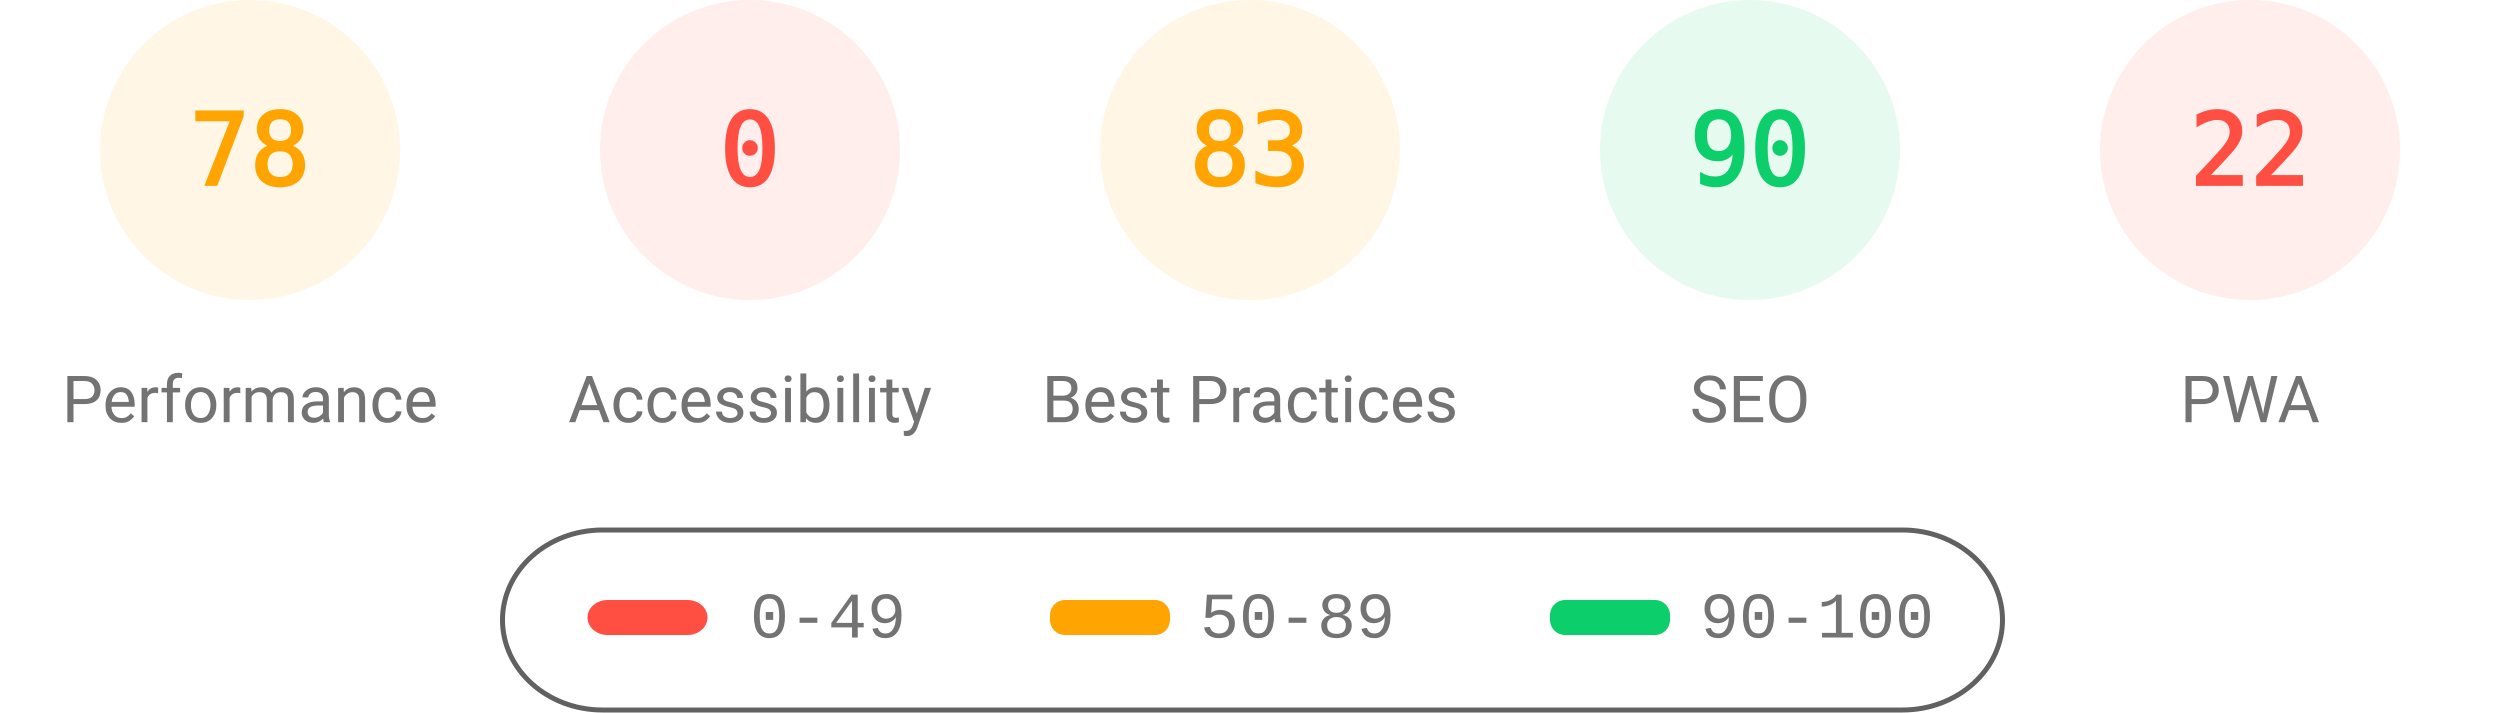
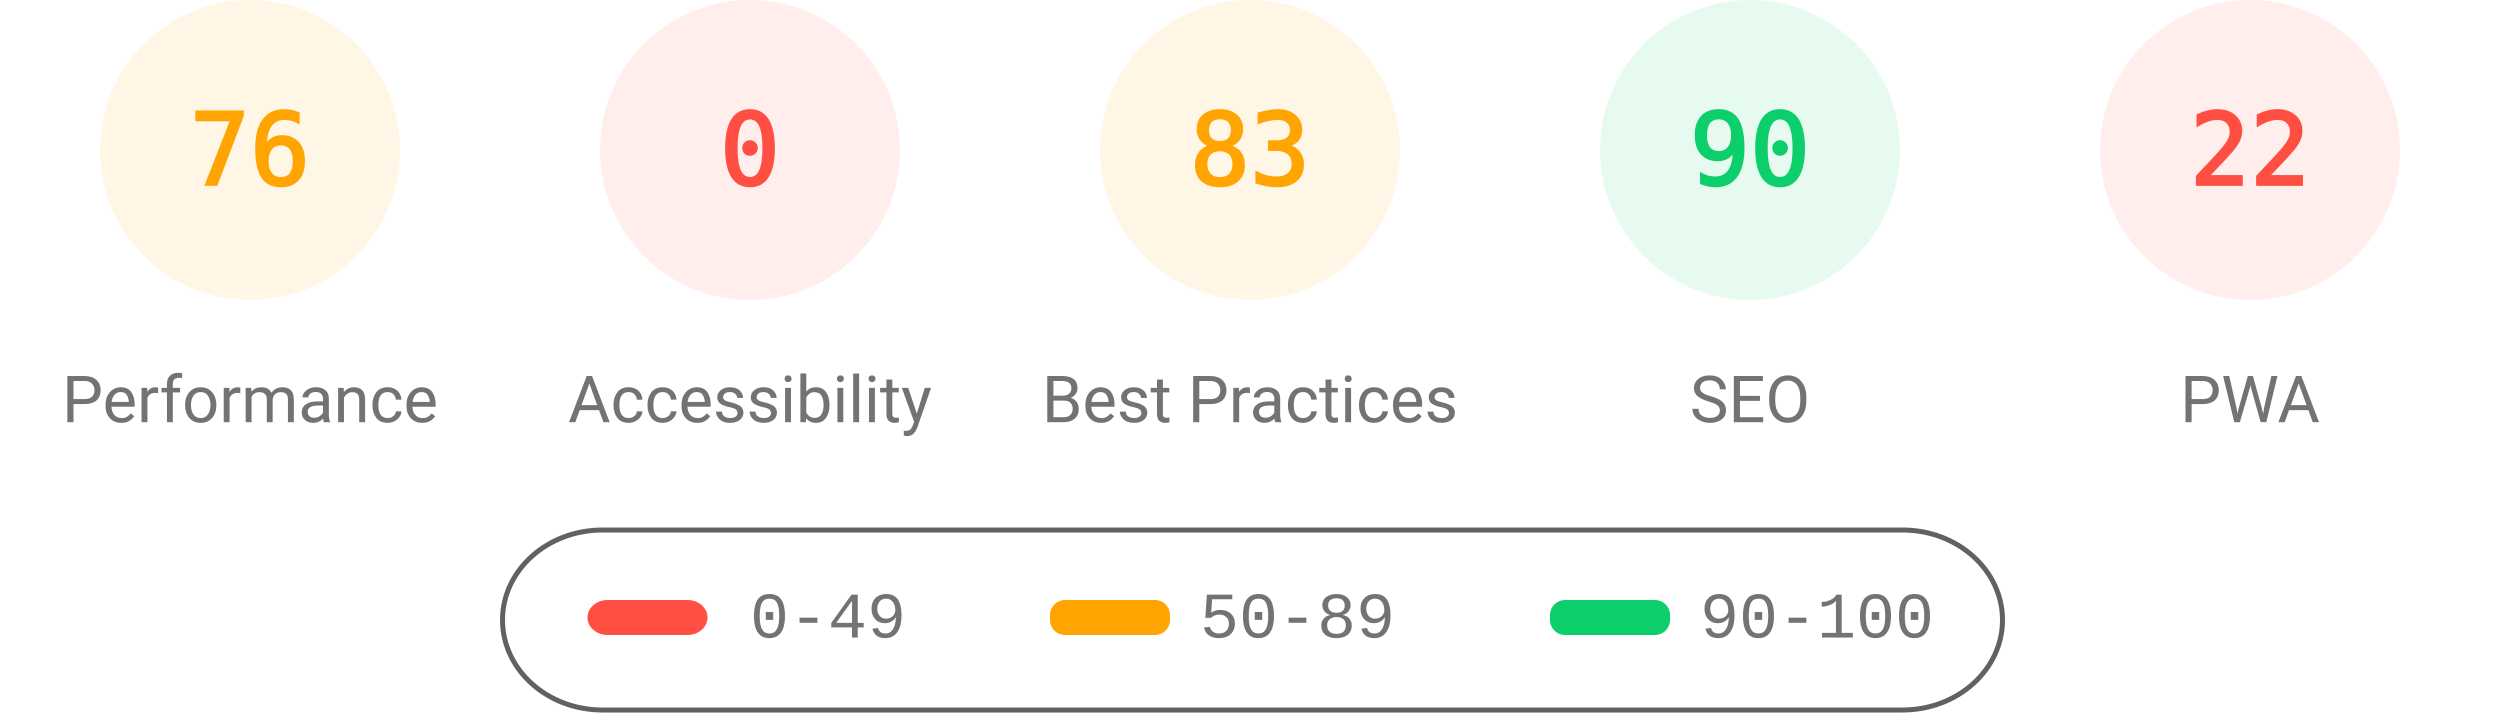
<svg xmlns="http://www.w3.org/2000/svg" fill="none" width="1000" height="285">
  <style>.gauge-base{opacity:.1}.gauge-arc{fill:none;animation-delay:250ms;stroke-linecap:round;transform:rotate(-90deg);transform-origin:100px 60px;animation:load-gauge 1s ease forwards}.guage-text{font-size:40px;font-family:monospace;text-align:center}.guage-red{color:#ff4e42;fill:#ff4e42;stroke:#ff4e42}.guage-orange{color:#ffa400;fill:#ffa400;stroke:#ffa400}.guage-green{color:#0cce6b;fill:#0cce6b;stroke:#0cce6b}.guage-undefined{color:#5c5c5c;fill:#5c5c5c;stroke:#5c5c5c}.guage-title{color:#737373;fill:#737373;stroke:none;font-size:26px;line-height:26px;font-family:Roboto,Halvetica,Arial,sans-serif}@keyframes load-gauge{from{stroke-dasharray:0 352.858}}</style>
  <svg class="guage-div guage-perf guage-orange" viewBox="0 0 200 200" width="200" height="200">
    <circle class="gauge-base" r="56" cx="100" cy="60" stroke-width="8" />
-     <circle class="gauge-arc guage-arc-1" r="56" cx="100" cy="60" stroke-width="8" style="stroke-dasharray:274.449,351.858" />
-     <text class="guage-text" x="100" y="60" alignment-baseline="central" dominant-baseline="central" text-anchor="middle">78</text>
+     <circle class="gauge-arc guage-arc-1" r="56" cx="100" cy="60" stroke-width="8" style="stroke-dasharray:267.412,351.858" />
+     <text class="guage-text" x="100" y="60" alignment-baseline="central" dominant-baseline="central" text-anchor="middle">76</text>
    <text class="guage-title" x="100" y="160" alignment-baseline="central" dominant-baseline="central" text-anchor="middle">Performance</text>
  </svg>
  <svg class="guage-div guage-acc guage-red" viewBox="0 0 200 200" width="200" height="200" x="200">
    <circle class="gauge-base" r="56" cx="100" cy="60" stroke-width="8" />
    <circle class="gauge-arc guage-arc-2" r="56" cx="100" cy="60" stroke-width="8" style="stroke-dasharray:0,351.858" />
    <text class="guage-text" x="100" y="60" alignment-baseline="central" dominant-baseline="central" text-anchor="middle">0</text>
    <text class="guage-title" x="100" y="160" alignment-baseline="central" dominant-baseline="central" text-anchor="middle">Accessibility</text>
  </svg>
  <svg class="guage-div guage-best guage-orange" viewBox="0 0 200 200" width="200" height="200" x="400">
    <circle class="gauge-base" r="56" cx="100" cy="60" stroke-width="8" />
    <circle class="gauge-arc guage-arc-3" r="56" cx="100" cy="60" stroke-width="8" style="stroke-dasharray:292.042,351.858" />
    <text class="guage-text" x="100" y="60" alignment-baseline="central" dominant-baseline="central" text-anchor="middle">83</text>
    <text class="guage-title" x="100" y="160" alignment-baseline="central" dominant-baseline="central" text-anchor="middle">Best Practices</text>
  </svg>
  <svg class="guage-div guage-seo guage-green" viewBox="0 0 200 200" width="200" height="200" x="600">
    <circle class="gauge-base" r="56" cx="100" cy="60" stroke-width="8" />
    <circle class="gauge-arc guage-arc-4" r="56" cx="100" cy="60" stroke-width="8" style="stroke-dasharray:316.672,351.858" />
    <text class="guage-text" x="100" y="60" alignment-baseline="central" dominant-baseline="central" text-anchor="middle">90</text>
    <text class="guage-title" x="100" y="160" alignment-baseline="central" dominant-baseline="central" text-anchor="middle">SEO</text>
  </svg>
  <svg class="guage-div guage-pwa guage-red" viewBox="0 0 200 200" width="200" height="200" x="800">
    <circle class="gauge-base" r="56" cx="100" cy="60" stroke-width="8" />
    <circle class="gauge-arc guage-arc-4" r="56" cx="100" cy="60" stroke-width="8" style="stroke-dasharray:77.409,351.858" />
    <text class="guage-text" x="100" y="60" alignment-baseline="central" dominant-baseline="central" text-anchor="middle">22</text>
    <text class="guage-title" x="100" y="160" alignment-baseline="central" dominant-baseline="central" text-anchor="middle">PWA</text>
  </svg>
  <svg width="604" height="76" x="200" y="210">
    <path fill="none" id="canvas_background" d="M-1-1h604v80H-1z" />
    <rect fill-opacity="0" stroke="#616161" stroke-width="2" rx="40" id="svg_2" height="72" width="600" y="2" x="1" fill="#000" />
    <rect stroke="#000" rx="8" id="svg_3" height="14" width="48" y="30" x="35" stroke-opacity="null" stroke-width="0" fill="#ff4e42" />
    <rect stroke="#000" rx="6" id="svg_4" height="14" width="48" y="30" x="220" stroke-opacity="null" stroke-width="0" fill="#ffa400" />
    <rect stroke="#000" rx="6" id="svg_5" height="14" width="48" y="30" x="420" stroke-opacity="null" stroke-width="0" fill="#0cce6b" />
    <text xml:space="preserve" text-anchor="start" font-family="'Courier New', Courier, monospace" font-size="26" id="svg_6" y="45" x="100" stroke-opacity="null" stroke-width="0" stroke="#000" fill="#737373">0-49</text>
    <text xml:space="preserve" text-anchor="start" font-family="'Courier New', Courier, monospace" font-size="26" id="svg_7" y="45" x="280" stroke-opacity="null" stroke-width="0" stroke="#000" fill="#737373">50-89</text>
    <text xml:space="preserve" text-anchor="start" font-family="'Courier New', Courier, monospace" font-size="26" id="svg_8" y="45" x="480" stroke-opacity="null" stroke-width="0" stroke="#000" fill="#737373">90-100</text>
  </svg>
</svg>
